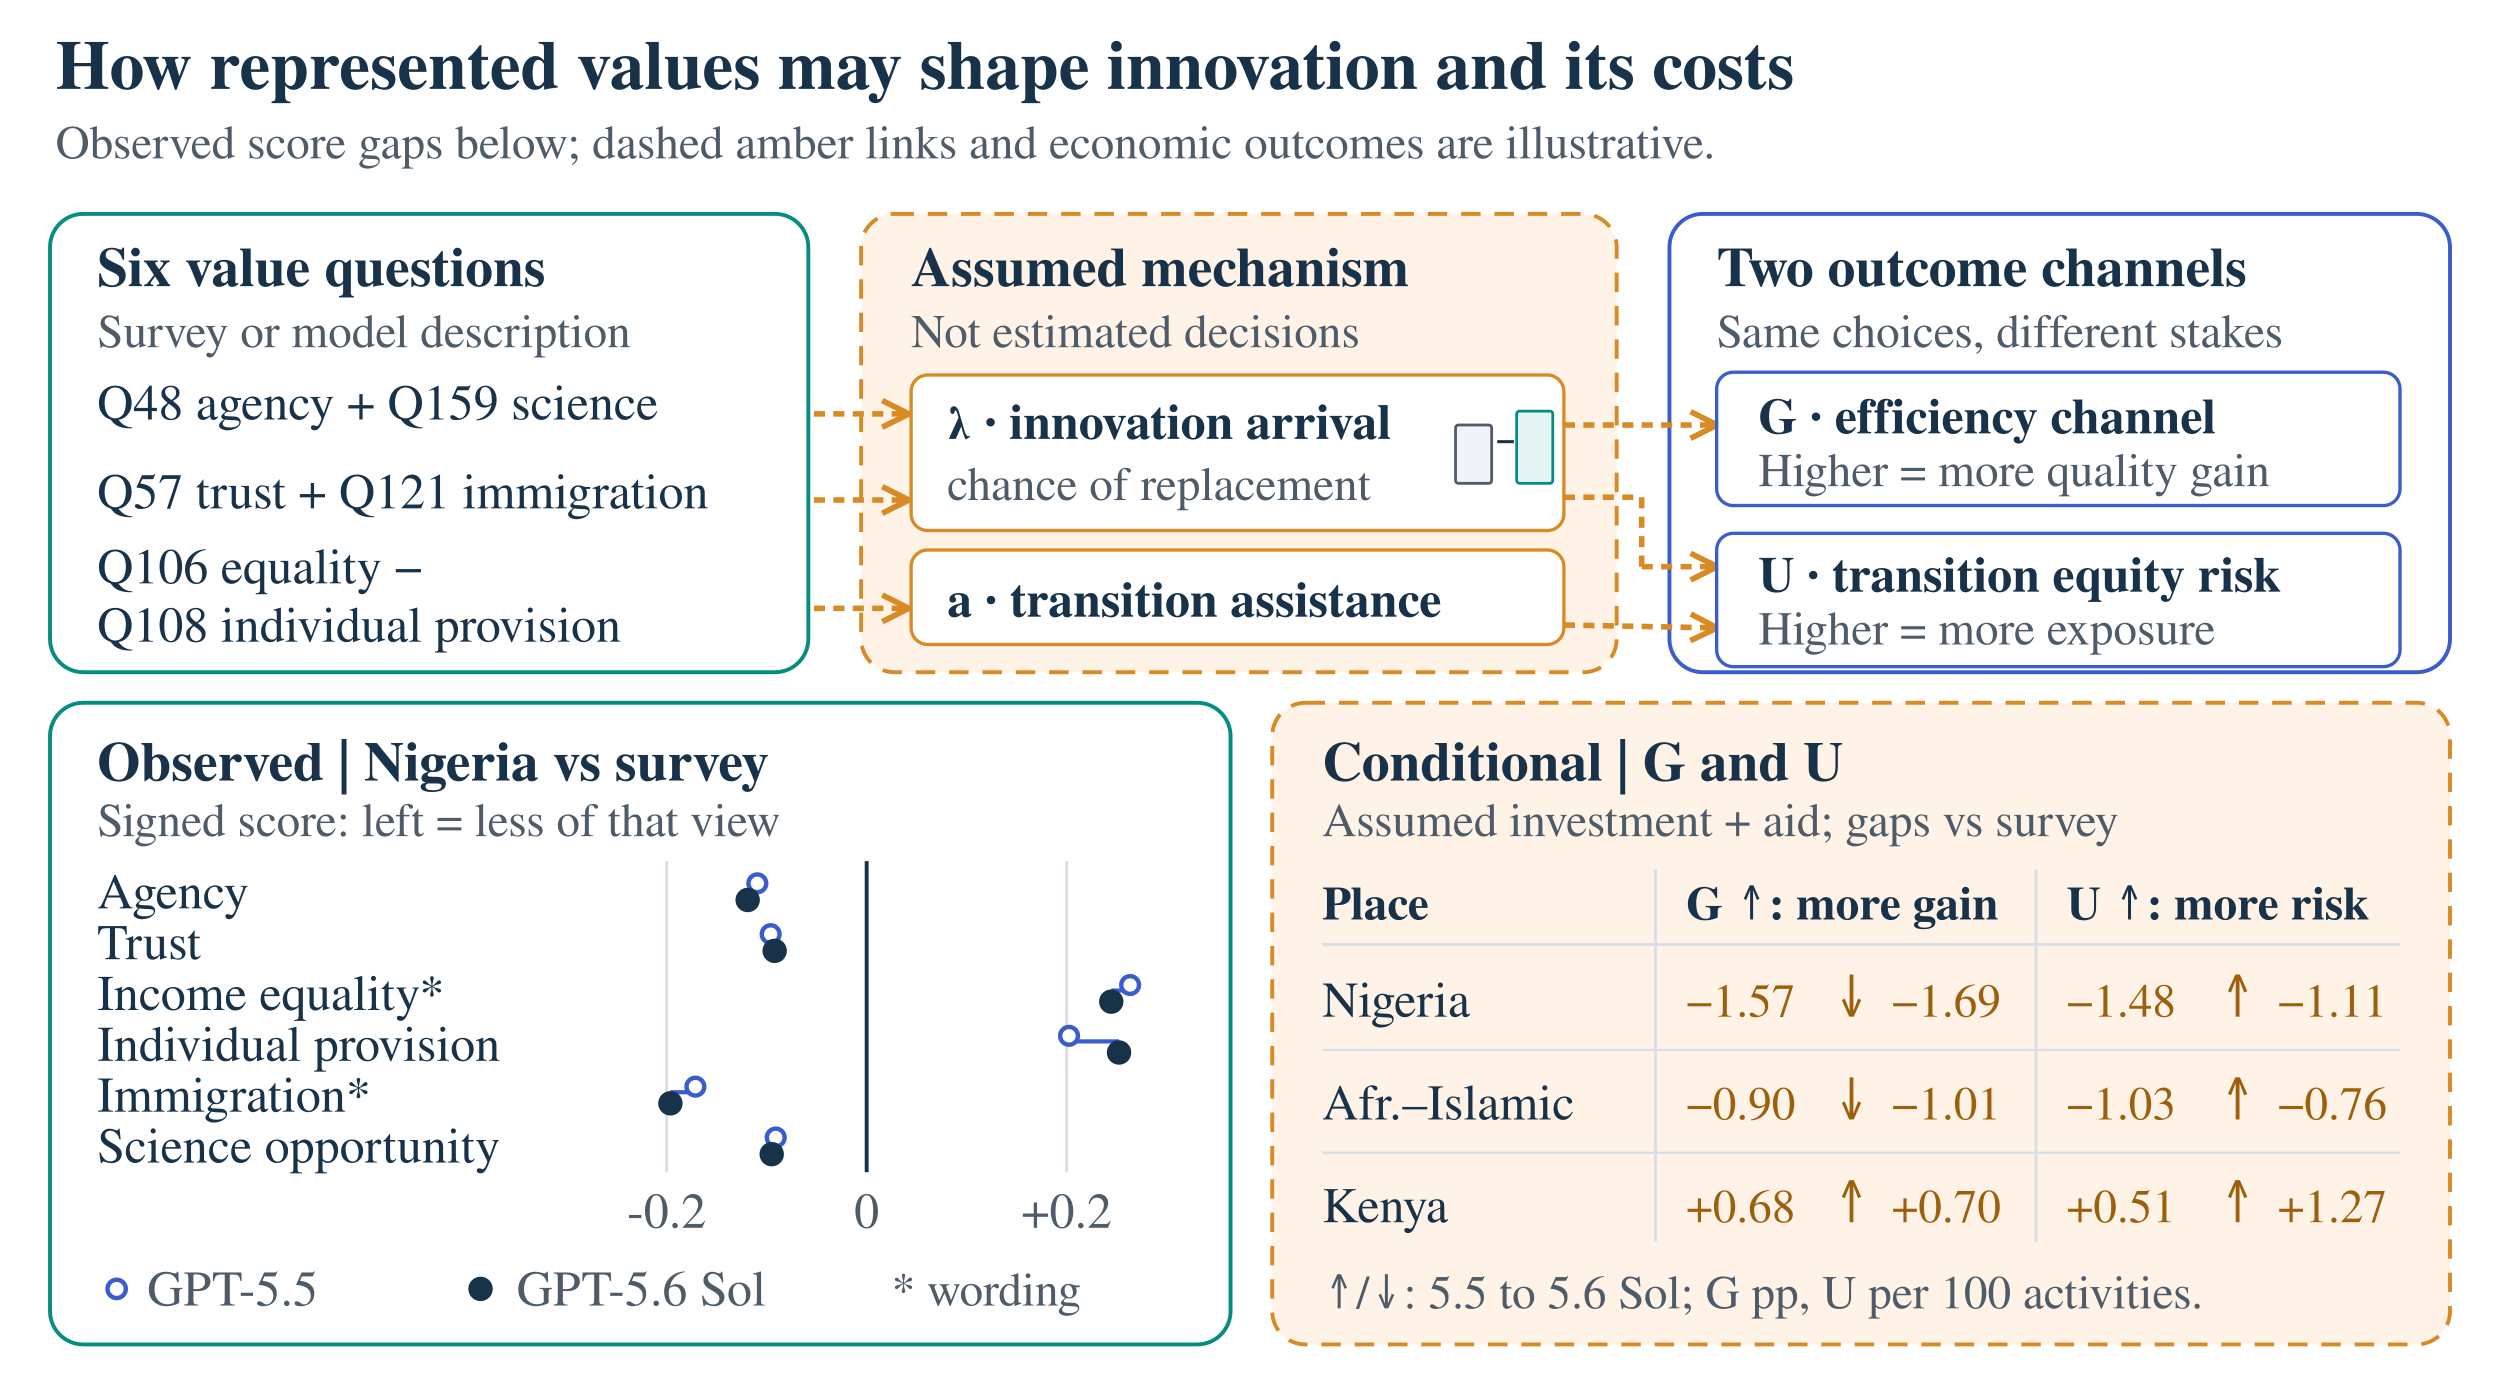
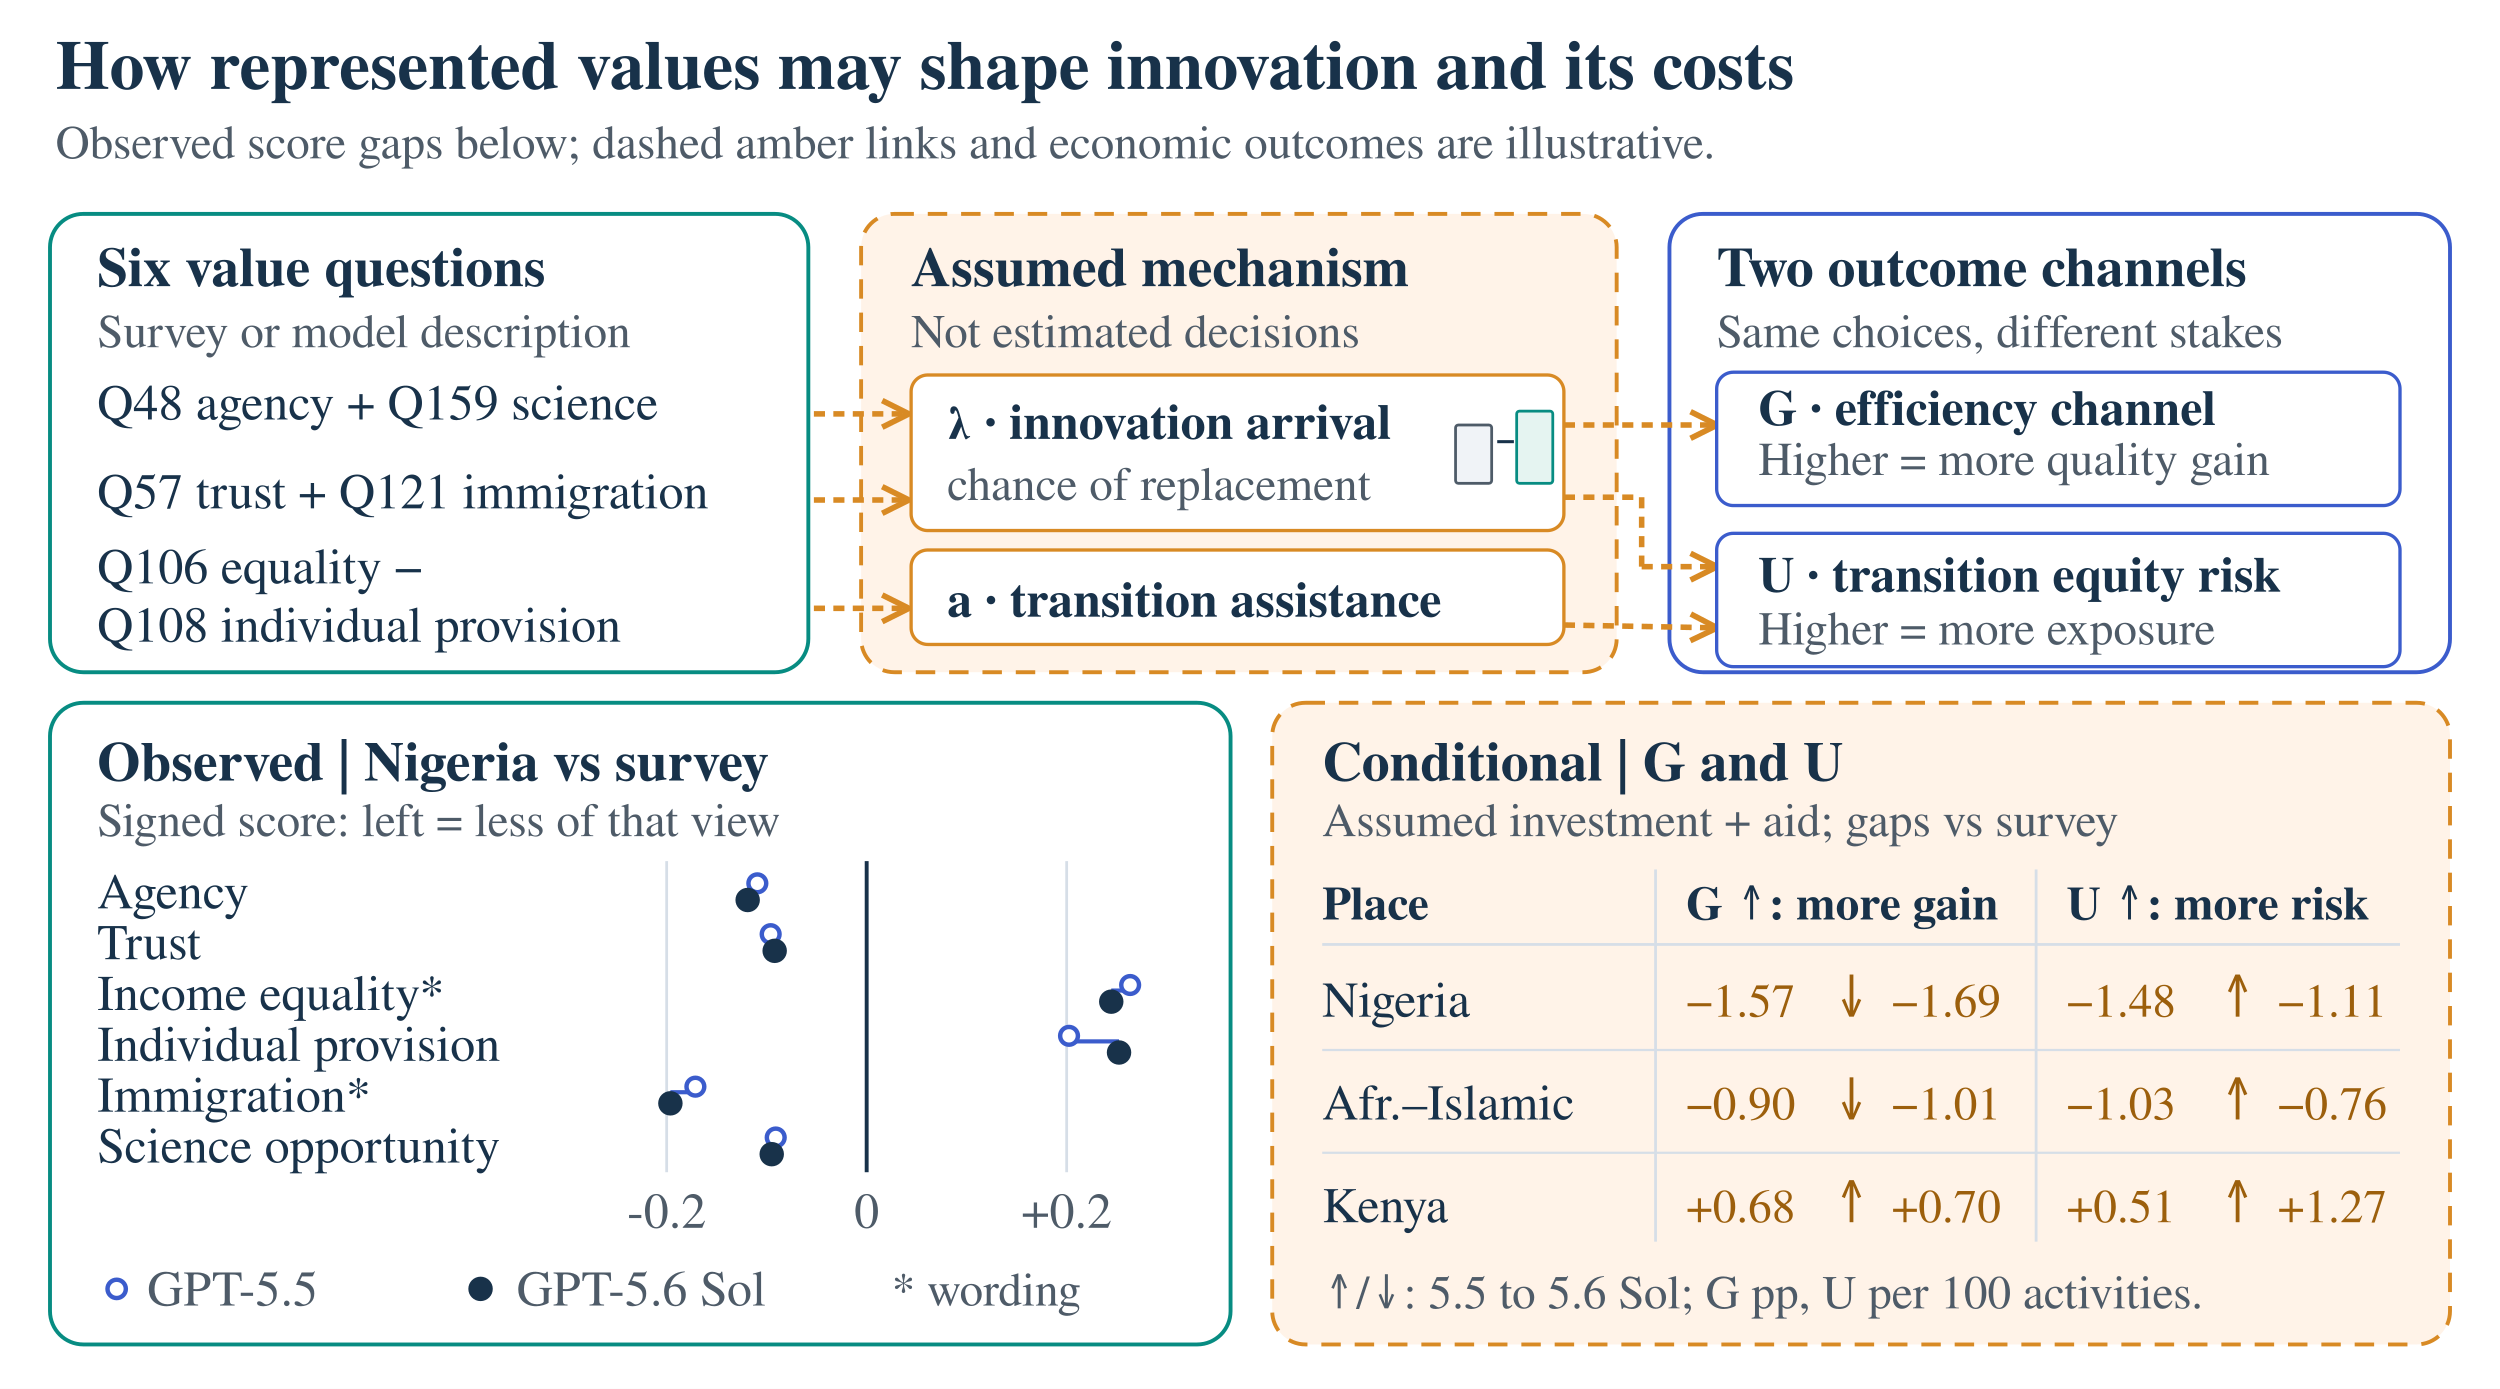
<svg xmlns="http://www.w3.org/2000/svg" width="900" height="500" viewBox="0 0 900 500">
  <defs>
    <marker id="assumed-arrow" viewBox="0 0 10 10" refX="8" refY="5" markerWidth="6" markerHeight="6" orient="auto">
      <path d="M1 1L9 5 1 9" fill="none" stroke="#D88A24" stroke-width="1.7" />
    </marker>
  </defs>
  <rect x="0" y="0" width="900" height="500" rx="0" fill="#FFFFFF" stroke="#FFFFFF" stroke-width="0" />
  <text x="20" y="32" font-family="Nimbus Roman,Times New Roman,serif" font-size="25" font-weight="bold" fill="#18324A" text-anchor="start">How represented values may shape innovation and its costs</text>
  <text x="20" y="57" font-family="Nimbus Roman,Times New Roman,serif" font-size="17" font-weight="normal" fill="#4E5B68" text-anchor="start">Observed score gaps below; dashed amber links and economic outcomes are illustrative.</text>
  <rect x="18" y="77" width="273" height="165" rx="12" fill="#FFFFFF" stroke="#078C82" stroke-width="1.4" />
  <rect x="310" y="77" width="272" height="165" rx="12" fill="#FFF3E8" stroke="#D88A24" stroke-width="1.4" stroke-dasharray="7 5" />
  <rect x="601" y="77" width="281" height="165" rx="12" fill="#FFFFFF" stroke="#3B5CCC" stroke-width="1.4" />
  <rect x="18" y="253" width="425" height="231" rx="12" fill="#FFFFFF" stroke="#078C82" stroke-width="1.4" />
  <rect x="458" y="253" width="424" height="231" rx="12" fill="#FFF3E8" stroke="#D88A24" stroke-width="1.4" stroke-dasharray="7 5" />
  <line x1="293" y1="149" x2="326" y2="149" stroke="#D88A24" stroke-width="2" stroke-dasharray="4 3" marker-end="url(#assumed-arrow)" />
  <line x1="293" y1="180" x2="326" y2="180" stroke="#D88A24" stroke-width="2" stroke-dasharray="4 3" marker-end="url(#assumed-arrow)" />
  <line x1="293" y1="219" x2="326" y2="219" stroke="#D88A24" stroke-width="2" stroke-dasharray="4 3" marker-end="url(#assumed-arrow)" />
  <line x1="563" y1="153" x2="617" y2="153" stroke="#D88A24" stroke-width="2" stroke-dasharray="4 3" marker-end="url(#assumed-arrow)" />
  <line x1="563" y1="179" x2="591" y2="179" stroke="#D88A24" stroke-width="2" stroke-dasharray="4 3" />
  <line x1="591" y1="179" x2="591" y2="204" stroke="#D88A24" stroke-width="2" stroke-dasharray="4 3" />
  <line x1="591" y1="204" x2="617" y2="204" stroke="#D88A24" stroke-width="2" stroke-dasharray="4 3" marker-end="url(#assumed-arrow)" />
  <line x1="563" y1="225" x2="617" y2="226" stroke="#D88A24" stroke-width="2" stroke-dasharray="4 3" marker-end="url(#assumed-arrow)" />
  <rect x="328" y="135" width="235" height="56" rx="6" fill="#FFFFFF" stroke="#D88A24" stroke-width="1.2" />
  <rect x="328" y="198" width="235" height="34" rx="6" fill="#FFFFFF" stroke="#D88A24" stroke-width="1.2" />
  <rect x="618" y="134" width="246" height="48" rx="6" fill="#FFFFFF" stroke="#3B5CCC" stroke-width="1.2" />
  <rect x="618" y="192" width="246" height="48" rx="6" fill="#FFFFFF" stroke="#3B5CCC" stroke-width="1.2" />
  <g id="replacement-old">
    <rect x="524" y="153" width="13" height="21" rx="1" fill="#F0F3F7" stroke="#4E5B68" stroke-width="1" />
  </g>
  <g id="replacement-new">
    <rect x="546" y="148" width="13" height="26" rx="1" fill="#E5F4F1" stroke="#078C82" stroke-width="1" />
  </g>
  <line x1="539" y1="159" x2="545" y2="159" stroke="#18324A" stroke-width="1.1" />
  <text x="35" y="103" font-family="Nimbus Roman,Times New Roman,serif" font-size="20" font-weight="bold" fill="#18324A" text-anchor="start">Six value questions</text>
  <text x="35" y="125" font-family="Nimbus Roman,Times New Roman,serif" font-size="17" font-weight="normal" fill="#4E5B68" text-anchor="start">Survey or model description</text>
  <text x="35" y="151" font-family="Nimbus Roman,Times New Roman,serif" font-size="18" font-weight="normal" fill="#18324A" text-anchor="start">Q48 agency + Q159 science</text>
  <text x="35" y="183" font-family="Nimbus Roman,Times New Roman,serif" font-size="18" font-weight="normal" fill="#18324A" text-anchor="start">Q57 trust + Q121 immigration</text>
  <text x="35" y="210" font-family="Nimbus Roman,Times New Roman,serif" font-size="18" font-weight="normal" fill="#18324A" text-anchor="start">Q106 equality −</text>
  <text x="35" y="231" font-family="Nimbus Roman,Times New Roman,serif" font-size="18" font-weight="normal" fill="#18324A" text-anchor="start">Q108 individual provision</text>
  <text x="328" y="103" font-family="Nimbus Roman,Times New Roman,serif" font-size="20" font-weight="bold" fill="#18324A" text-anchor="start">Assumed mechanism</text>
  <text x="328" y="125" font-family="Nimbus Roman,Times New Roman,serif" font-size="17" font-weight="normal" fill="#4E5B68" text-anchor="start">Not estimated decisions</text>
  <g id="lambda-label">
    <text x="341" y="158" font-family="Nimbus Roman,Times New Roman,serif" font-size="18" font-weight="bold" fill="#18324A" text-anchor="start">λ · innovation arrival</text>
  </g>
  <text x="341" y="180" font-family="Nimbus Roman,Times New Roman,serif" font-size="17" font-weight="normal" fill="#4E5B68" text-anchor="start">chance of replacement</text>
  <text x="341" y="222" font-family="Nimbus Roman,Times New Roman,serif" font-size="18" font-weight="bold" fill="#18324A" text-anchor="start">a · transition assistance</text>
  <text x="618" y="103" font-family="Nimbus Roman,Times New Roman,serif" font-size="20" font-weight="bold" fill="#18324A" text-anchor="start">Two outcome channels</text>
  <text x="618" y="125" font-family="Nimbus Roman,Times New Roman,serif" font-size="17" font-weight="normal" fill="#4E5B68" text-anchor="start">Same choices, different stakes</text>
-   <text x="633" y="156" font-family="Nimbus Roman,Times New Roman,serif" font-size="18" font-weight="bold" fill="#18324A" text-anchor="start">G · efficiency channel</text>
-   <text x="633" y="175" font-family="Nimbus Roman,Times New Roman,serif" font-size="17" font-weight="normal" fill="#4E5B68" text-anchor="start">Higher = more quality gain</text>
+   <text x="633" y="153" font-family="Nimbus Roman,Times New Roman,serif" font-size="18" font-weight="bold" fill="#18324A" text-anchor="start">G · efficiency channel</text>
+   <text x="633" y="171" font-family="Nimbus Roman,Times New Roman,serif" font-size="17" font-weight="normal" fill="#4E5B68" text-anchor="start">Higher = more quality gain</text>
  <text x="633" y="213" font-family="Nimbus Roman,Times New Roman,serif" font-size="18" font-weight="bold" fill="#18324A" text-anchor="start">U · transition equity risk</text>
  <text x="633" y="232" font-family="Nimbus Roman,Times New Roman,serif" font-size="17" font-weight="normal" fill="#4E5B68" text-anchor="start">Higher = more exposure</text>
  <text x="35" y="281" font-family="Nimbus Roman,Times New Roman,serif" font-size="20" font-weight="bold" fill="#18324A" text-anchor="start">Observed | Nigeria vs survey</text>
  <text x="35" y="301" font-family="Nimbus Roman,Times New Roman,serif" font-size="17" font-weight="normal" fill="#4E5B68" text-anchor="start">Signed score: left = less of that view</text>
  <text x="476" y="281" font-family="Nimbus Roman,Times New Roman,serif" font-size="20" font-weight="bold" fill="#18324A" text-anchor="start">Conditional | G and U</text>
  <text x="476" y="301" font-family="Nimbus Roman,Times New Roman,serif" font-size="17" font-weight="normal" fill="#4E5B68" text-anchor="start">Assumed investment + aid; gaps vs survey</text>
  <g id="nigeria-axis">
    <line x1="240.0" y1="310" x2="240.0" y2="422" stroke="#D6DEE7" stroke-width="1" />
    <text x="240.0" y="442" font-family="Nimbus Roman,Times New Roman,serif" font-size="18" font-weight="normal" fill="#4E5B68" text-anchor="middle">-0.2</text>
    <line x1="312.0" y1="310" x2="312.0" y2="422" stroke="#18324A" stroke-width="1.4" />
    <text x="312.0" y="442" font-family="Nimbus Roman,Times New Roman,serif" font-size="18" font-weight="normal" fill="#4E5B68" text-anchor="middle">0</text>
    <line x1="384.0" y1="310" x2="384.0" y2="422" stroke="#D6DEE7" stroke-width="1" />
    <text x="384.0" y="442" font-family="Nimbus Roman,Times New Roman,serif" font-size="18" font-weight="normal" fill="#4E5B68" text-anchor="middle">+0.2</text>
  </g>
  <g id="nigeria-paired-marks">
    <text x="35" y="327.0" font-family="Nimbus Roman,Times New Roman,serif" font-size="18" font-weight="normal" fill="#18324A" text-anchor="start">Agency</text>
    <line x1="272.64" y1="320.0" x2="269.16" y2="320.0" stroke="#3B5CCC" stroke-width="1.5" />
    <circle cx="272.64" cy="318.00" r="3.2" fill="#FFFFFF" stroke="#3B5CCC" stroke-width="1.6" />
    <circle cx="269.16" cy="324.00" r="3.6" fill="#18324A" stroke="#18324A" stroke-width="1.6" />
    <text x="35" y="345.3" font-family="Nimbus Roman,Times New Roman,serif" font-size="18" font-weight="normal" fill="#18324A" text-anchor="start">Trust</text>
    <line x1="277.44" y1="338.3" x2="278.88" y2="338.3" stroke="#3B5CCC" stroke-width="1.5" />
    <circle cx="277.44" cy="336.30" r="3.2" fill="#FFFFFF" stroke="#3B5CCC" stroke-width="1.6" />
    <circle cx="278.88" cy="342.30" r="3.6" fill="#18324A" stroke="#18324A" stroke-width="1.6" />
    <text x="35" y="363.6" font-family="Nimbus Roman,Times New Roman,serif" font-size="18" font-weight="normal" fill="#18324A" text-anchor="start">Income equality*</text>
    <line x1="406.846" y1="356.6" x2="400.046" y2="356.6" stroke="#3B5CCC" stroke-width="1.5" />
    <circle cx="406.85" cy="354.60" r="3.2" fill="#FFFFFF" stroke="#3B5CCC" stroke-width="1.6" />
    <circle cx="400.05" cy="360.60" r="3.6" fill="#18324A" stroke="#18324A" stroke-width="1.6" />
    <text x="35" y="381.9" font-family="Nimbus Roman,Times New Roman,serif" font-size="18" font-weight="normal" fill="#18324A" text-anchor="start">Individual provision</text>
    <line x1="384.849" y1="374.9" x2="402.849" y2="374.9" stroke="#3B5CCC" stroke-width="1.5" />
    <circle cx="384.85" cy="372.90" r="3.2" fill="#FFFFFF" stroke="#3B5CCC" stroke-width="1.6" />
    <circle cx="402.85" cy="378.90" r="3.6" fill="#18324A" stroke="#18324A" stroke-width="1.6" />
    <text x="35" y="400.2" font-family="Nimbus Roman,Times New Roman,serif" font-size="18" font-weight="normal" fill="#18324A" text-anchor="start">Immigration*</text>
    <line x1="250.337" y1="393.2" x2="241.337" y2="393.2" stroke="#3B5CCC" stroke-width="1.5" />
    <circle cx="250.34" cy="391.20" r="3.2" fill="#FFFFFF" stroke="#3B5CCC" stroke-width="1.6" />
    <circle cx="241.34" cy="397.20" r="3.6" fill="#18324A" stroke="#18324A" stroke-width="1.6" />
    <text x="35" y="418.5" font-family="Nimbus Roman,Times New Roman,serif" font-size="18" font-weight="normal" fill="#18324A" text-anchor="start">Science opportunity</text>
    <line x1="279.26" y1="411.5" x2="277.82" y2="411.5" stroke="#3B5CCC" stroke-width="1.5" />
    <circle cx="279.26" cy="409.50" r="3.2" fill="#FFFFFF" stroke="#3B5CCC" stroke-width="1.6" />
    <circle cx="277.82" cy="415.50" r="3.6" fill="#18324A" stroke="#18324A" stroke-width="1.6" />
  </g>
  <circle cx="42.00" cy="464.00" r="3.3" fill="#FFFFFF" stroke="#3B5CCC" stroke-width="1.6" />
  <text x="53" y="470" font-family="Nimbus Roman,Times New Roman,serif" font-size="18" font-weight="normal" fill="#4E5B68" text-anchor="start">GPT-5.5</text>
  <circle cx="173.00" cy="464.00" r="3.6" fill="#18324A" stroke="#18324A" stroke-width="1.6" />
  <text x="186" y="470" font-family="Nimbus Roman,Times New Roman,serif" font-size="18" font-weight="normal" fill="#4E5B68" text-anchor="start">GPT-5.6 Sol</text>
  <text x="321" y="470" font-family="Nimbus Roman,Times New Roman,serif" font-size="17" font-weight="normal" fill="#4E5B68" text-anchor="start">* wording</text>
  <text x="476" y="331" font-family="Nimbus Roman,Times New Roman,serif" font-size="17" font-weight="bold" fill="#18324A" text-anchor="start">Place</text>
  <text x="607" y="331" font-family="Nimbus Roman,Times New Roman,serif" font-size="17" font-weight="bold" fill="#18324A" text-anchor="start">G ↑: more gain</text>
  <text x="744" y="331" font-family="Nimbus Roman,Times New Roman,serif" font-size="17" font-weight="bold" fill="#18324A" text-anchor="start">U ↑: more risk</text>
  <line x1="476" y1="340" x2="864" y2="340" stroke="#D6DEE7" stroke-width="1" />
  <line x1="596" y1="313" x2="596" y2="447" stroke="#D6DEE7" stroke-width="1" />
  <line x1="733" y1="313" x2="733" y2="447" stroke="#D6DEE7" stroke-width="1" />
  <g id="scenario-paired-rows">
    <text x="476" y="366" font-family="Nimbus Roman,Times New Roman,serif" font-size="18" font-weight="normal" fill="#18324A" text-anchor="start">Nigeria</text>
    <text x="607" y="366" font-family="Nimbus Roman,Times New Roman,serif" font-size="17" font-weight="normal" fill="#9C5F0C" text-anchor="start">−1.57</text>
    <text x="659" y="366" font-family="Nimbus Roman,Times New Roman,serif" font-size="21" font-weight="bold" fill="#9C5F0C" text-anchor="start">↓</text>
    <text x="681" y="366" font-family="Nimbus Roman,Times New Roman,serif" font-size="17" font-weight="normal" fill="#9C5F0C" text-anchor="start">−1.69</text>
    <text x="744" y="366" font-family="Nimbus Roman,Times New Roman,serif" font-size="17" font-weight="normal" fill="#9C5F0C" text-anchor="start">−1.48</text>
    <text x="798" y="366" font-family="Nimbus Roman,Times New Roman,serif" font-size="21" font-weight="bold" fill="#9C5F0C" text-anchor="start">↑</text>
    <text x="820" y="366" font-family="Nimbus Roman,Times New Roman,serif" font-size="17" font-weight="normal" fill="#9C5F0C" text-anchor="start">−1.11</text>
    <line x1="476" y1="378" x2="864" y2="378" stroke="#D6DEE7" stroke-width="0.8" />
    <text x="476" y="403" font-family="Nimbus Roman,Times New Roman,serif" font-size="18" font-weight="normal" fill="#18324A" text-anchor="start">Afr.–Islamic</text>
    <text x="607" y="403" font-family="Nimbus Roman,Times New Roman,serif" font-size="17" font-weight="normal" fill="#9C5F0C" text-anchor="start">−0.90</text>
    <text x="659" y="403" font-family="Nimbus Roman,Times New Roman,serif" font-size="21" font-weight="bold" fill="#9C5F0C" text-anchor="start">↓</text>
    <text x="681" y="403" font-family="Nimbus Roman,Times New Roman,serif" font-size="17" font-weight="normal" fill="#9C5F0C" text-anchor="start">−1.01</text>
    <text x="744" y="403" font-family="Nimbus Roman,Times New Roman,serif" font-size="17" font-weight="normal" fill="#9C5F0C" text-anchor="start">−1.03</text>
    <text x="798" y="403" font-family="Nimbus Roman,Times New Roman,serif" font-size="21" font-weight="bold" fill="#9C5F0C" text-anchor="start">↑</text>
    <text x="820" y="403" font-family="Nimbus Roman,Times New Roman,serif" font-size="17" font-weight="normal" fill="#9C5F0C" text-anchor="start">−0.76</text>
    <line x1="476" y1="415" x2="864" y2="415" stroke="#D6DEE7" stroke-width="0.8" />
    <text x="476" y="440" font-family="Nimbus Roman,Times New Roman,serif" font-size="18" font-weight="normal" fill="#18324A" text-anchor="start">Kenya</text>
    <text x="607" y="440" font-family="Nimbus Roman,Times New Roman,serif" font-size="17" font-weight="normal" fill="#9C5F0C" text-anchor="start">+0.68</text>
    <text x="659" y="440" font-family="Nimbus Roman,Times New Roman,serif" font-size="21" font-weight="bold" fill="#9C5F0C" text-anchor="start">↑</text>
    <text x="681" y="440" font-family="Nimbus Roman,Times New Roman,serif" font-size="17" font-weight="normal" fill="#9C5F0C" text-anchor="start">+0.70</text>
    <text x="744" y="440" font-family="Nimbus Roman,Times New Roman,serif" font-size="17" font-weight="normal" fill="#9C5F0C" text-anchor="start">+0.51</text>
    <text x="798" y="440" font-family="Nimbus Roman,Times New Roman,serif" font-size="21" font-weight="bold" fill="#9C5F0C" text-anchor="start">↑</text>
    <text x="820" y="440" font-family="Nimbus Roman,Times New Roman,serif" font-size="17" font-weight="normal" fill="#9C5F0C" text-anchor="start">+1.27</text>
  </g>
  <text x="476" y="471" font-family="Nimbus Roman,Times New Roman,serif" font-size="17" font-weight="normal" fill="#4E5B68" text-anchor="start">↑/↓: 5.5 to 5.6 Sol; G pp, U per 100 activities.</text>
</svg>
